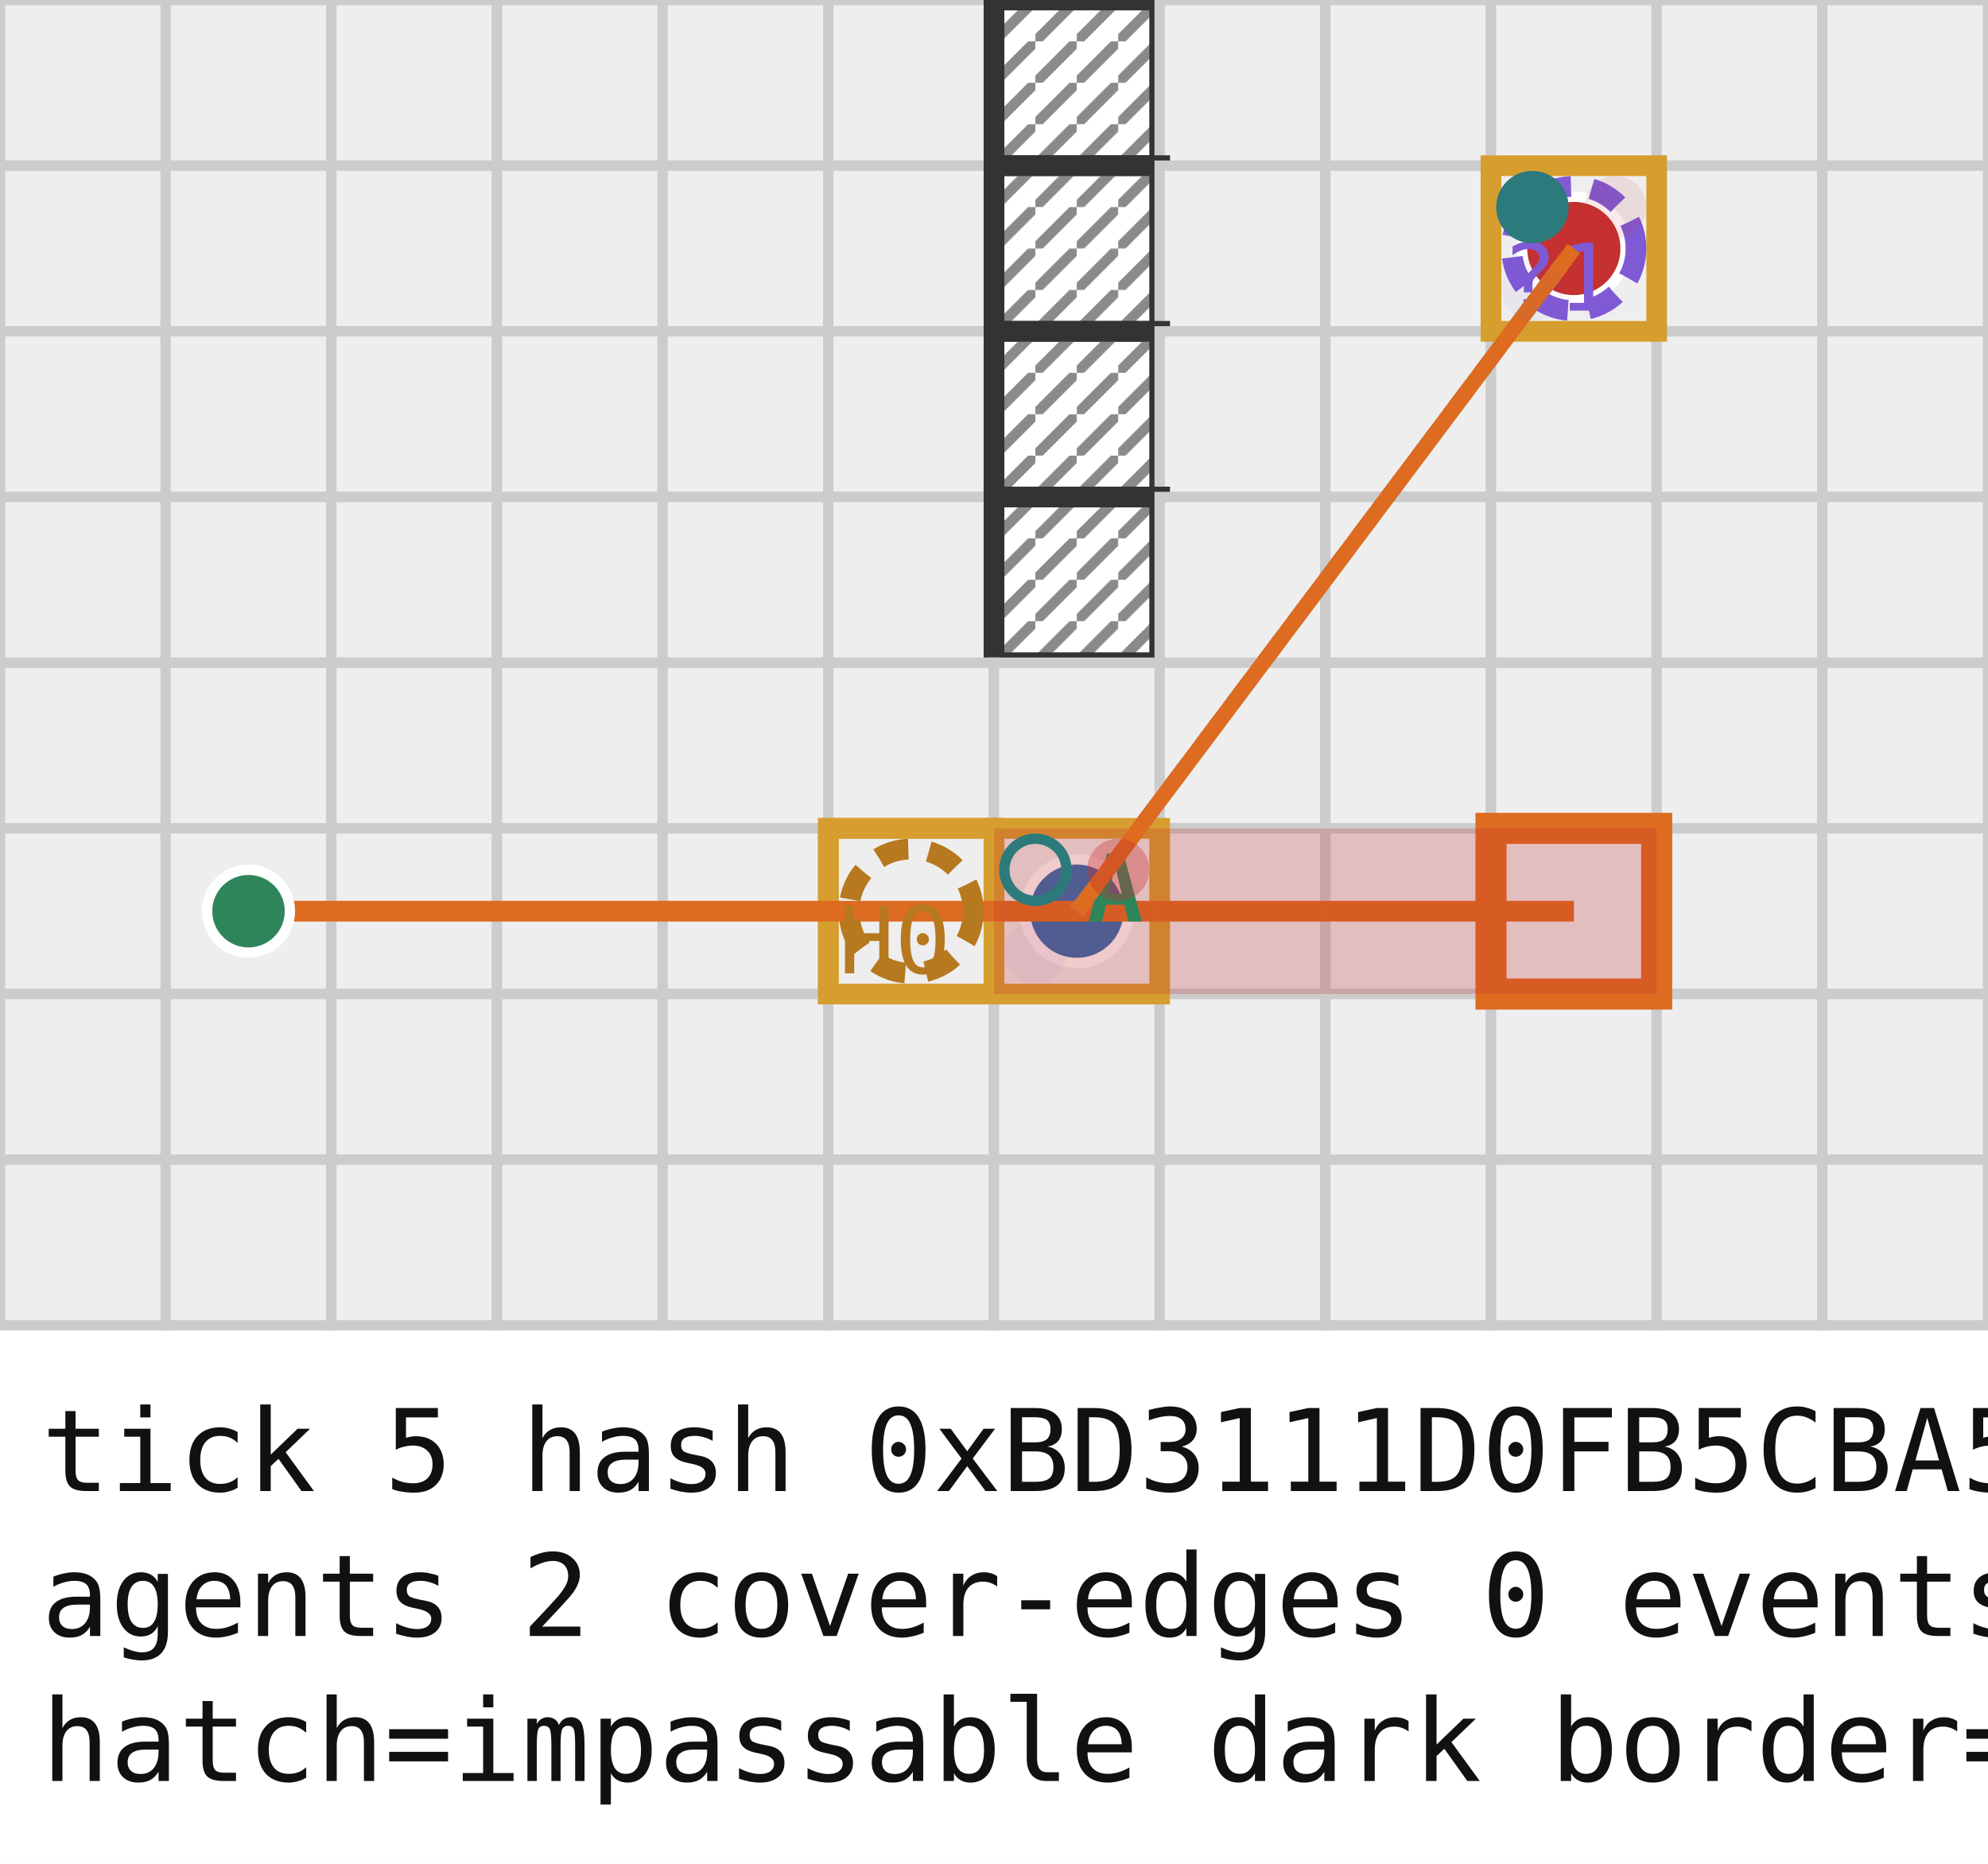
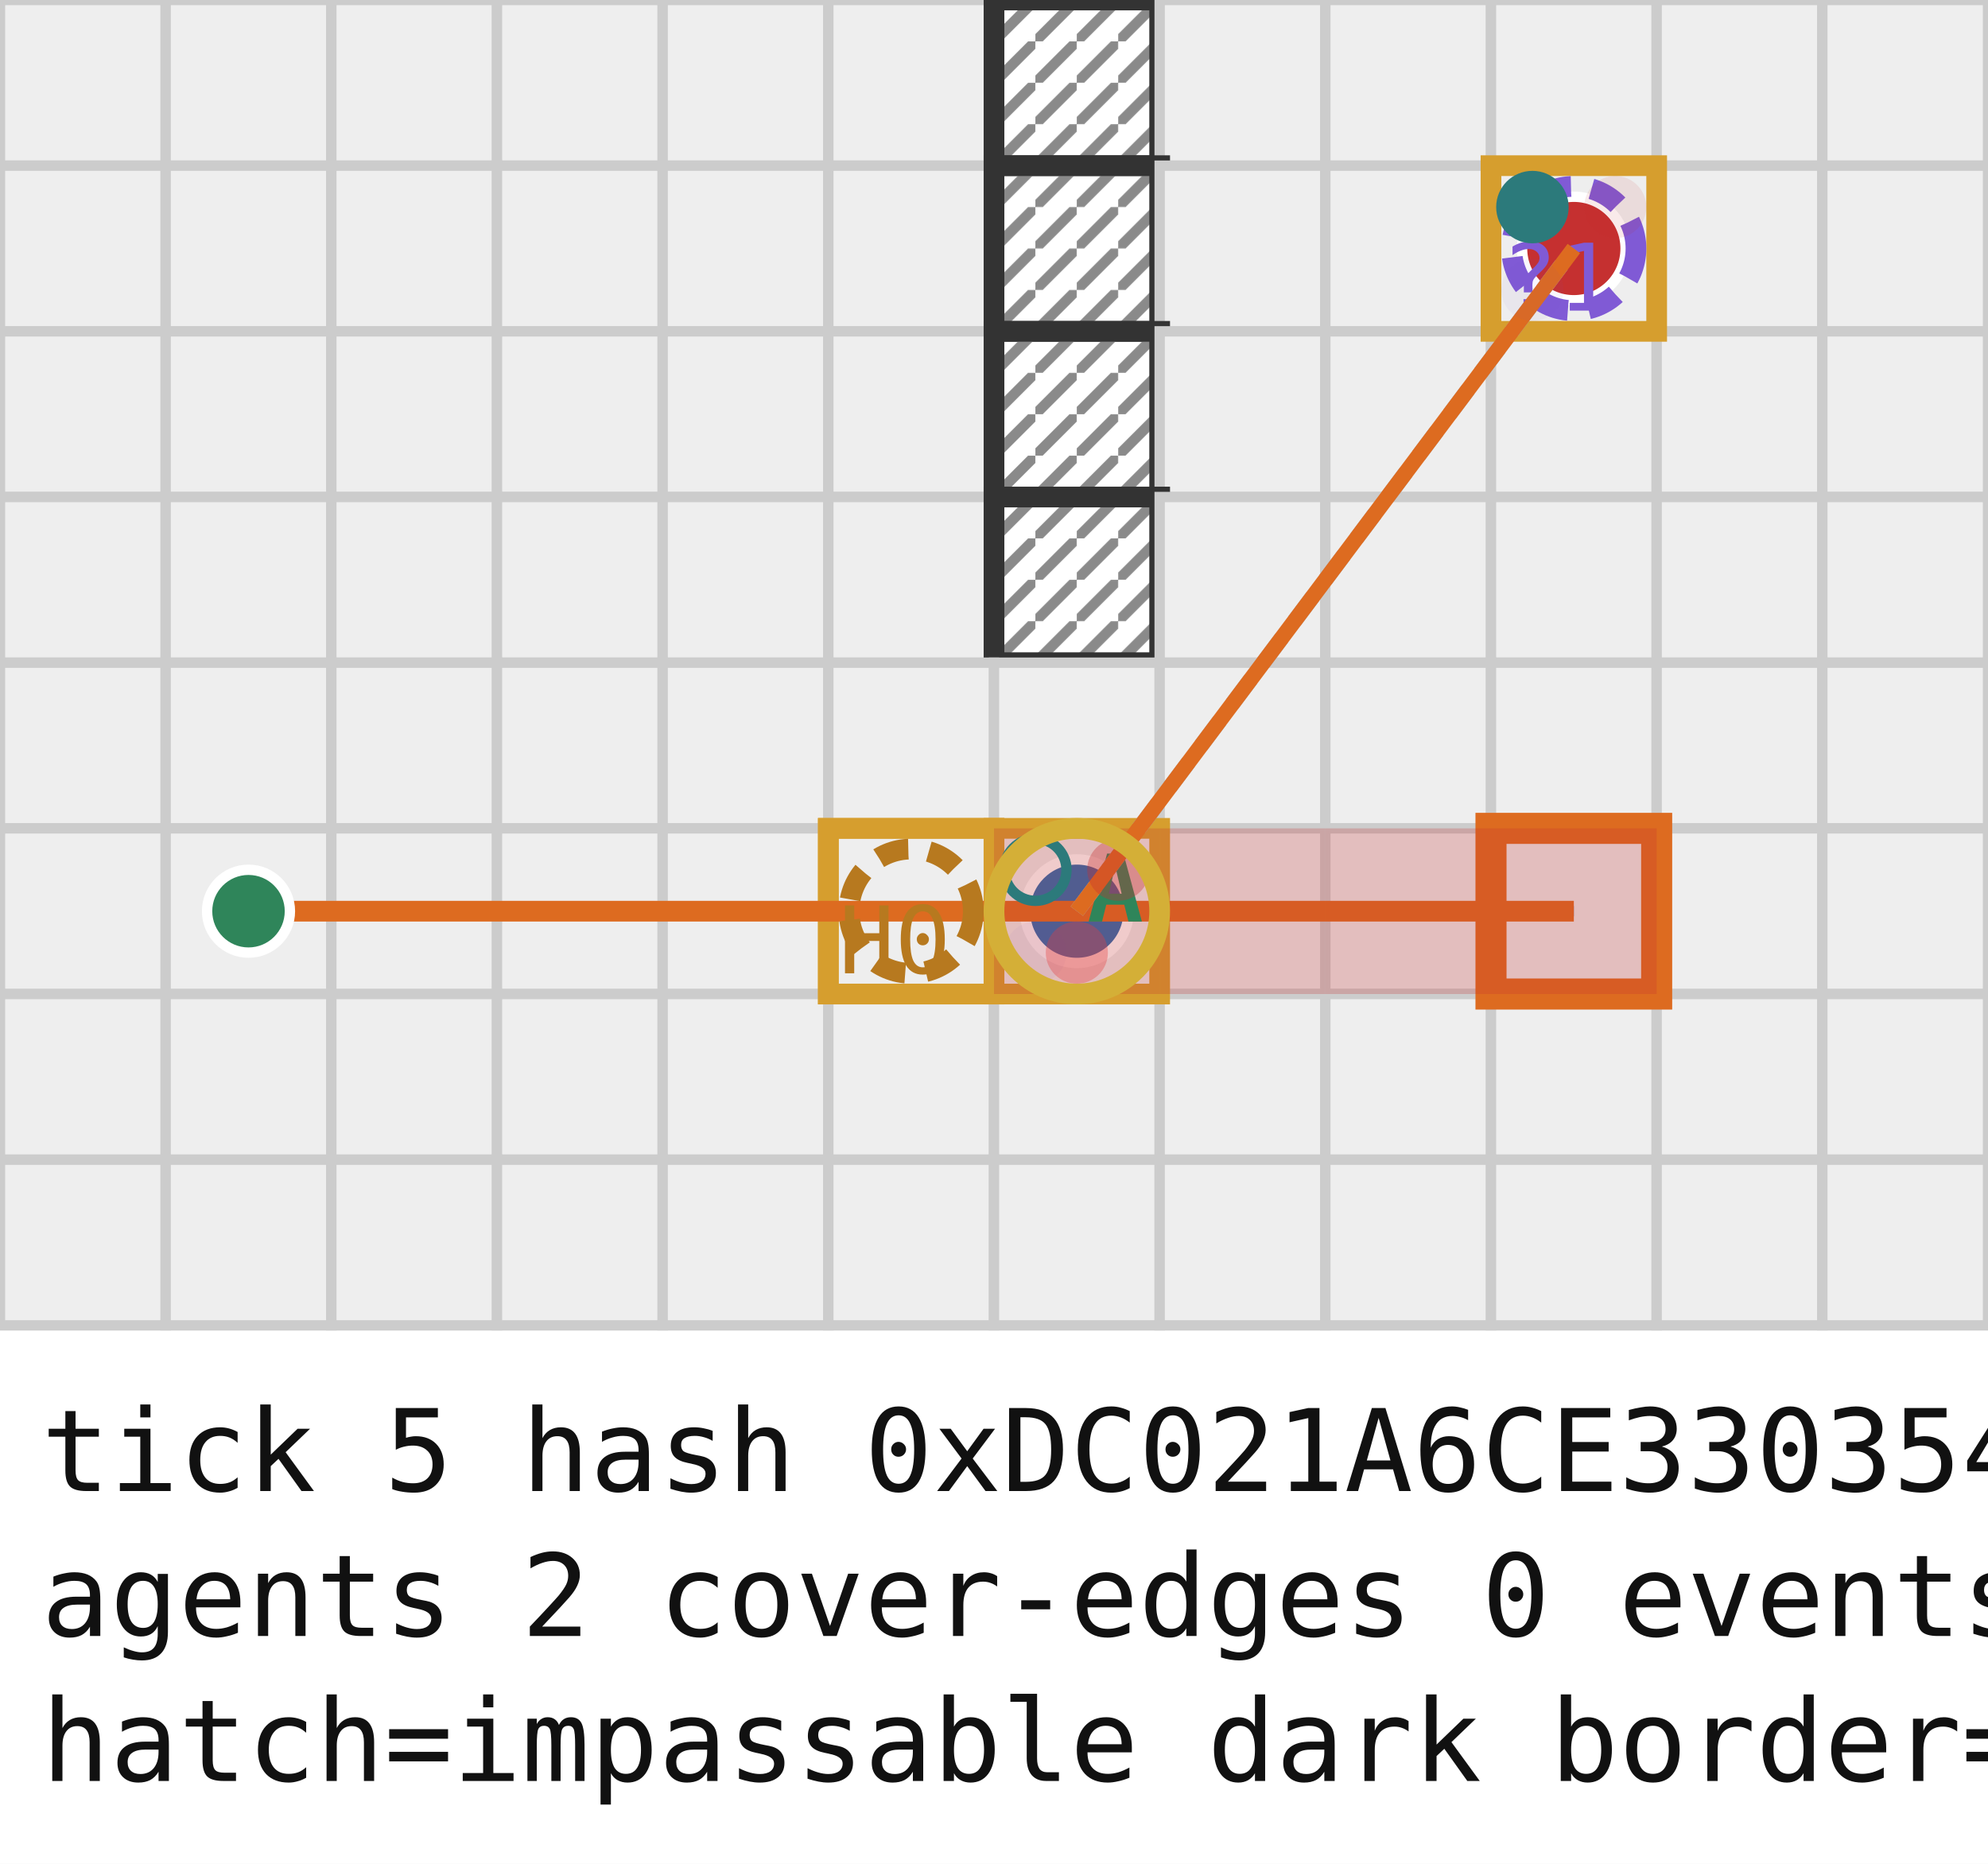
<svg xmlns="http://www.w3.org/2000/svg" width="192" height="180" viewBox="0 0 192 180">
  <defs>
    <pattern id="cw-hatch" width="4" height="4" patternUnits="userSpaceOnUse">
      <path d="M0,4 L4,0" stroke="#8a8a8a" stroke-width="1" />
    </pattern>
  </defs>
  <rect x="0" y="0" width="192" height="180" fill="#ffffff" />
  <rect x="0" y="0" width="16" height="16" fill="rgb(238,238,238)" stroke="#cccccc" stroke-width="1" />
  <rect x="16" y="0" width="16" height="16" fill="rgb(238,238,238)" stroke="#cccccc" stroke-width="1" />
  <rect x="32" y="0" width="16" height="16" fill="rgb(238,238,238)" stroke="#cccccc" stroke-width="1" />
  <rect x="48" y="0" width="16" height="16" fill="rgb(238,238,238)" stroke="#cccccc" stroke-width="1" />
  <rect x="64" y="0" width="16" height="16" fill="rgb(238,238,238)" stroke="#cccccc" stroke-width="1" />
  <rect x="80" y="0" width="16" height="16" fill="rgb(238,238,238)" stroke="#cccccc" stroke-width="1" />
  <rect x="96" y="0" width="16" height="16" fill="url(#cw-hatch)" stroke="#333333" stroke-width="2" />
  <rect x="112" y="0" width="16" height="16" fill="rgb(238,238,238)" stroke="#cccccc" stroke-width="1" />
  <rect x="128" y="0" width="16" height="16" fill="rgb(238,238,238)" stroke="#cccccc" stroke-width="1" />
  <rect x="144" y="0" width="16" height="16" fill="rgb(238,238,238)" stroke="#cccccc" stroke-width="1" />
  <rect x="160" y="0" width="16" height="16" fill="rgb(238,238,238)" stroke="#cccccc" stroke-width="1" />
  <rect x="176" y="0" width="16" height="16" fill="rgb(238,238,238)" stroke="#cccccc" stroke-width="1" />
  <rect x="0" y="16" width="16" height="16" fill="rgb(238,238,238)" stroke="#cccccc" stroke-width="1" />
  <rect x="16" y="16" width="16" height="16" fill="rgb(238,238,238)" stroke="#cccccc" stroke-width="1" />
  <rect x="32" y="16" width="16" height="16" fill="rgb(238,238,238)" stroke="#cccccc" stroke-width="1" />
  <rect x="48" y="16" width="16" height="16" fill="rgb(238,238,238)" stroke="#cccccc" stroke-width="1" />
  <rect x="64" y="16" width="16" height="16" fill="rgb(238,238,238)" stroke="#cccccc" stroke-width="1" />
  <rect x="80" y="16" width="16" height="16" fill="rgb(238,238,238)" stroke="#cccccc" stroke-width="1" />
  <rect x="96" y="16" width="16" height="16" fill="url(#cw-hatch)" stroke="#333333" stroke-width="2" />
  <rect x="112" y="16" width="16" height="16" fill="rgb(238,238,238)" stroke="#cccccc" stroke-width="1" />
  <rect x="128" y="16" width="16" height="16" fill="rgb(238,238,238)" stroke="#cccccc" stroke-width="1" />
  <rect x="144" y="16" width="16" height="16" fill="rgb(238,238,238)" stroke="#cccccc" stroke-width="1" />
  <rect x="160" y="16" width="16" height="16" fill="rgb(238,238,238)" stroke="#cccccc" stroke-width="1" />
  <rect x="176" y="16" width="16" height="16" fill="rgb(238,238,238)" stroke="#cccccc" stroke-width="1" />
  <rect x="0" y="32" width="16" height="16" fill="rgb(238,238,238)" stroke="#cccccc" stroke-width="1" />
  <rect x="16" y="32" width="16" height="16" fill="rgb(238,238,238)" stroke="#cccccc" stroke-width="1" />
  <rect x="32" y="32" width="16" height="16" fill="rgb(238,238,238)" stroke="#cccccc" stroke-width="1" />
  <rect x="48" y="32" width="16" height="16" fill="rgb(238,238,238)" stroke="#cccccc" stroke-width="1" />
  <rect x="64" y="32" width="16" height="16" fill="rgb(238,238,238)" stroke="#cccccc" stroke-width="1" />
  <rect x="80" y="32" width="16" height="16" fill="rgb(238,238,238)" stroke="#cccccc" stroke-width="1" />
  <rect x="96" y="32" width="16" height="16" fill="url(#cw-hatch)" stroke="#333333" stroke-width="2" />
  <rect x="112" y="32" width="16" height="16" fill="rgb(238,238,238)" stroke="#cccccc" stroke-width="1" />
  <rect x="128" y="32" width="16" height="16" fill="rgb(238,238,238)" stroke="#cccccc" stroke-width="1" />
  <rect x="144" y="32" width="16" height="16" fill="rgb(238,238,238)" stroke="#cccccc" stroke-width="1" />
  <rect x="160" y="32" width="16" height="16" fill="rgb(238,238,238)" stroke="#cccccc" stroke-width="1" />
  <rect x="176" y="32" width="16" height="16" fill="rgb(238,238,238)" stroke="#cccccc" stroke-width="1" />
  <rect x="0" y="48" width="16" height="16" fill="rgb(238,238,238)" stroke="#cccccc" stroke-width="1" />
  <rect x="16" y="48" width="16" height="16" fill="rgb(238,238,238)" stroke="#cccccc" stroke-width="1" />
  <rect x="32" y="48" width="16" height="16" fill="rgb(238,238,238)" stroke="#cccccc" stroke-width="1" />
  <rect x="48" y="48" width="16" height="16" fill="rgb(238,238,238)" stroke="#cccccc" stroke-width="1" />
  <rect x="64" y="48" width="16" height="16" fill="rgb(238,238,238)" stroke="#cccccc" stroke-width="1" />
  <rect x="80" y="48" width="16" height="16" fill="rgb(238,238,238)" stroke="#cccccc" stroke-width="1" />
  <rect x="96" y="48" width="16" height="16" fill="url(#cw-hatch)" stroke="#333333" stroke-width="2" />
  <rect x="112" y="48" width="16" height="16" fill="rgb(238,238,238)" stroke="#cccccc" stroke-width="1" />
  <rect x="128" y="48" width="16" height="16" fill="rgb(238,238,238)" stroke="#cccccc" stroke-width="1" />
  <rect x="144" y="48" width="16" height="16" fill="rgb(238,238,238)" stroke="#cccccc" stroke-width="1" />
  <rect x="160" y="48" width="16" height="16" fill="rgb(238,238,238)" stroke="#cccccc" stroke-width="1" />
  <rect x="176" y="48" width="16" height="16" fill="rgb(238,238,238)" stroke="#cccccc" stroke-width="1" />
  <rect x="0" y="64" width="16" height="16" fill="rgb(238,238,238)" stroke="#cccccc" stroke-width="1" />
  <rect x="16" y="64" width="16" height="16" fill="rgb(238,238,238)" stroke="#cccccc" stroke-width="1" />
  <rect x="32" y="64" width="16" height="16" fill="rgb(238,238,238)" stroke="#cccccc" stroke-width="1" />
  <rect x="48" y="64" width="16" height="16" fill="rgb(238,238,238)" stroke="#cccccc" stroke-width="1" />
  <rect x="64" y="64" width="16" height="16" fill="rgb(238,238,238)" stroke="#cccccc" stroke-width="1" />
  <rect x="80" y="64" width="16" height="16" fill="rgb(238,238,238)" stroke="#cccccc" stroke-width="1" />
  <rect x="96" y="64" width="16" height="16" fill="rgb(238,238,238)" stroke="#cccccc" stroke-width="1" />
  <rect x="112" y="64" width="16" height="16" fill="rgb(238,238,238)" stroke="#cccccc" stroke-width="1" />
  <rect x="128" y="64" width="16" height="16" fill="rgb(238,238,238)" stroke="#cccccc" stroke-width="1" />
  <rect x="144" y="64" width="16" height="16" fill="rgb(238,238,238)" stroke="#cccccc" stroke-width="1" />
  <rect x="160" y="64" width="16" height="16" fill="rgb(238,238,238)" stroke="#cccccc" stroke-width="1" />
  <rect x="176" y="64" width="16" height="16" fill="rgb(238,238,238)" stroke="#cccccc" stroke-width="1" />
  <rect x="0" y="80" width="16" height="16" fill="rgb(238,238,238)" stroke="#cccccc" stroke-width="1" />
  <rect x="16" y="80" width="16" height="16" fill="rgb(238,238,238)" stroke="#cccccc" stroke-width="1" />
  <rect x="32" y="80" width="16" height="16" fill="rgb(238,238,238)" stroke="#cccccc" stroke-width="1" />
  <rect x="48" y="80" width="16" height="16" fill="rgb(238,238,238)" stroke="#cccccc" stroke-width="1" />
  <rect x="64" y="80" width="16" height="16" fill="rgb(238,238,238)" stroke="#cccccc" stroke-width="1" />
  <rect x="80" y="80" width="16" height="16" fill="rgb(238,238,238)" stroke="#cccccc" stroke-width="1" />
  <rect x="96" y="80" width="16" height="16" fill="rgb(238,238,238)" stroke="#cccccc" stroke-width="1" />
  <rect x="112" y="80" width="16" height="16" fill="rgb(238,238,238)" stroke="#cccccc" stroke-width="1" />
  <rect x="128" y="80" width="16" height="16" fill="rgb(238,238,238)" stroke="#cccccc" stroke-width="1" />
  <rect x="144" y="80" width="16" height="16" fill="rgb(238,238,238)" stroke="#cccccc" stroke-width="1" />
  <rect x="160" y="80" width="16" height="16" fill="rgb(238,238,238)" stroke="#cccccc" stroke-width="1" />
  <rect x="176" y="80" width="16" height="16" fill="rgb(238,238,238)" stroke="#cccccc" stroke-width="1" />
  <rect x="0" y="96" width="16" height="16" fill="rgb(238,238,238)" stroke="#cccccc" stroke-width="1" />
  <rect x="16" y="96" width="16" height="16" fill="rgb(238,238,238)" stroke="#cccccc" stroke-width="1" />
  <rect x="32" y="96" width="16" height="16" fill="rgb(238,238,238)" stroke="#cccccc" stroke-width="1" />
  <rect x="48" y="96" width="16" height="16" fill="rgb(238,238,238)" stroke="#cccccc" stroke-width="1" />
  <rect x="64" y="96" width="16" height="16" fill="rgb(238,238,238)" stroke="#cccccc" stroke-width="1" />
  <rect x="80" y="96" width="16" height="16" fill="rgb(238,238,238)" stroke="#cccccc" stroke-width="1" />
  <rect x="96" y="96" width="16" height="16" fill="rgb(238,238,238)" stroke="#cccccc" stroke-width="1" />
  <rect x="112" y="96" width="16" height="16" fill="rgb(238,238,238)" stroke="#cccccc" stroke-width="1" />
  <rect x="128" y="96" width="16" height="16" fill="rgb(238,238,238)" stroke="#cccccc" stroke-width="1" />
  <rect x="144" y="96" width="16" height="16" fill="rgb(238,238,238)" stroke="#cccccc" stroke-width="1" />
  <rect x="160" y="96" width="16" height="16" fill="rgb(238,238,238)" stroke="#cccccc" stroke-width="1" />
  <rect x="176" y="96" width="16" height="16" fill="rgb(238,238,238)" stroke="#cccccc" stroke-width="1" />
  <rect x="0" y="112" width="16" height="16" fill="rgb(238,238,238)" stroke="#cccccc" stroke-width="1" />
  <rect x="16" y="112" width="16" height="16" fill="rgb(238,238,238)" stroke="#cccccc" stroke-width="1" />
  <rect x="32" y="112" width="16" height="16" fill="rgb(238,238,238)" stroke="#cccccc" stroke-width="1" />
  <rect x="48" y="112" width="16" height="16" fill="rgb(238,238,238)" stroke="#cccccc" stroke-width="1" />
  <rect x="64" y="112" width="16" height="16" fill="rgb(238,238,238)" stroke="#cccccc" stroke-width="1" />
  <rect x="80" y="112" width="16" height="16" fill="rgb(238,238,238)" stroke="#cccccc" stroke-width="1" />
  <rect x="96" y="112" width="16" height="16" fill="rgb(238,238,238)" stroke="#cccccc" stroke-width="1" />
  <rect x="112" y="112" width="16" height="16" fill="rgb(238,238,238)" stroke="#cccccc" stroke-width="1" />
  <rect x="128" y="112" width="16" height="16" fill="rgb(238,238,238)" stroke="#cccccc" stroke-width="1" />
  <rect x="144" y="112" width="16" height="16" fill="rgb(238,238,238)" stroke="#cccccc" stroke-width="1" />
  <rect x="160" y="112" width="16" height="16" fill="rgb(238,238,238)" stroke="#cccccc" stroke-width="1" />
  <rect x="176" y="112" width="16" height="16" fill="rgb(238,238,238)" stroke="#cccccc" stroke-width="1" />
  <rect x="144" y="16" width="16" height="16" fill="none" stroke="#d69e2e" stroke-width="2" />
  <rect x="80" y="80" width="16" height="16" fill="none" stroke="#d69e2e" stroke-width="2" />
  <rect x="144" y="80" width="16" height="16" fill="none" stroke="#d69e2e" stroke-width="2" />
  <rect x="80" y="80" width="16" height="16" fill="none" stroke="#d69e2e" stroke-width="2" />
  <rect x="96" y="80" width="16" height="16" fill="none" stroke="#d69e2e" stroke-width="2" />
  <line x1="104" y1="88" x2="152" y2="88" stroke="#2b6cb0" stroke-width="1" stroke-dasharray="3,2" />
  <circle cx="104" cy="88" r="5" fill="#2b6cb0" stroke="#ffffff" stroke-width="1" />
  <circle cx="152" cy="24" r="5" fill="#c53030" stroke="#ffffff" stroke-width="1" />
  <polyline points="24,88 40,88 56,88 72,88 88,88 104,88 120,88 136,88 152,88" fill="none" stroke="#dd6b20" stroke-width="2" />
  <circle cx="24" cy="88" r="4" fill="#2f855a" stroke="#ffffff" stroke-width="1" />
  <rect x="144" y="80" width="16" height="16" fill="none" stroke="#dd6b20" stroke-width="3" />
  <circle cx="152" cy="24" r="6" fill="none" stroke="#805ad5" stroke-width="2" stroke-dasharray="3,2" />
  <text x="145" y="30" font-family="monospace" font-size="9" fill="#805ad5">?1</text>
  <rect x="96" y="80" width="16" height="16" fill="#c53030" fill-opacity="0.25" />
  <rect x="112" y="80" width="16" height="16" fill="#c53030" fill-opacity="0.25" />
  <rect x="128" y="80" width="16" height="16" fill="#c53030" fill-opacity="0.25" />
  <rect x="144" y="80" width="16" height="16" fill="#c53030" fill-opacity="0.25" />
  <text x="105" y="89" font-family="monospace" font-size="9" font-weight="bold" fill="#2f855a">A</text>
  <circle cx="100" cy="84" r="3" fill="none" stroke="#2c7a7b" stroke-width="1" />
  <circle cx="148" cy="20" r="3" fill="#2c7a7b" stroke="#2c7a7b" stroke-width="1" />
  <line x1="104" y1="88" x2="152" y2="24" stroke="#a0aec0" stroke-width="1.5" stroke-dasharray="3,2" />
  <line x1="152" y1="24" x2="104" y2="88" stroke="#dd6b20" stroke-width="1.5" />
  <circle cx="108" cy="84" r="3" fill="#c53030" fill-opacity="0.35" />
  <circle cx="156" cy="20" r="3" fill="#c53030" fill-opacity="0.10" />
  <circle cx="100" cy="92" r="3" fill="#6b46c1" fill-opacity="0.05" />
  <circle cx="148" cy="28" r="3" fill="#6b46c1" fill-opacity="0.05" />
  <circle cx="88" cy="88" r="6" fill="none" stroke="#b7791f" stroke-width="2" stroke-dasharray="3,2" />
  <text x="81" y="94" font-family="monospace" font-size="9" fill="#b7791f">H0</text>
-   <text x="4" y="144" font-family="monospace" font-size="11" fill="#111111">tick 5  hash 0xBD3111D0FB5CBA5A  draws 2</text>
+   <circle cx="104" cy="92" r="3" fill="#e53e3e" fill-opacity="0.35" />
+   <circle cx="104" cy="88" r="8" fill="none" stroke="#d4af37" stroke-width="2" />
+   <text x="4" y="144" font-family="monospace" font-size="11" fill="#111111">tick 5  hash 0xDC021A6CE3303543  draws 2</text>
  <text x="4" y="158" font-family="monospace" font-size="11" fill="#111111">agents 2  cover-edges 0  events 7</text>
  <text x="4" y="172" font-family="monospace" font-size="11" fill="#111111">hatch=impassable  dark border=opaque  darker fill=higher elevation  triangle=cover  circle=agent</text>
</svg>
